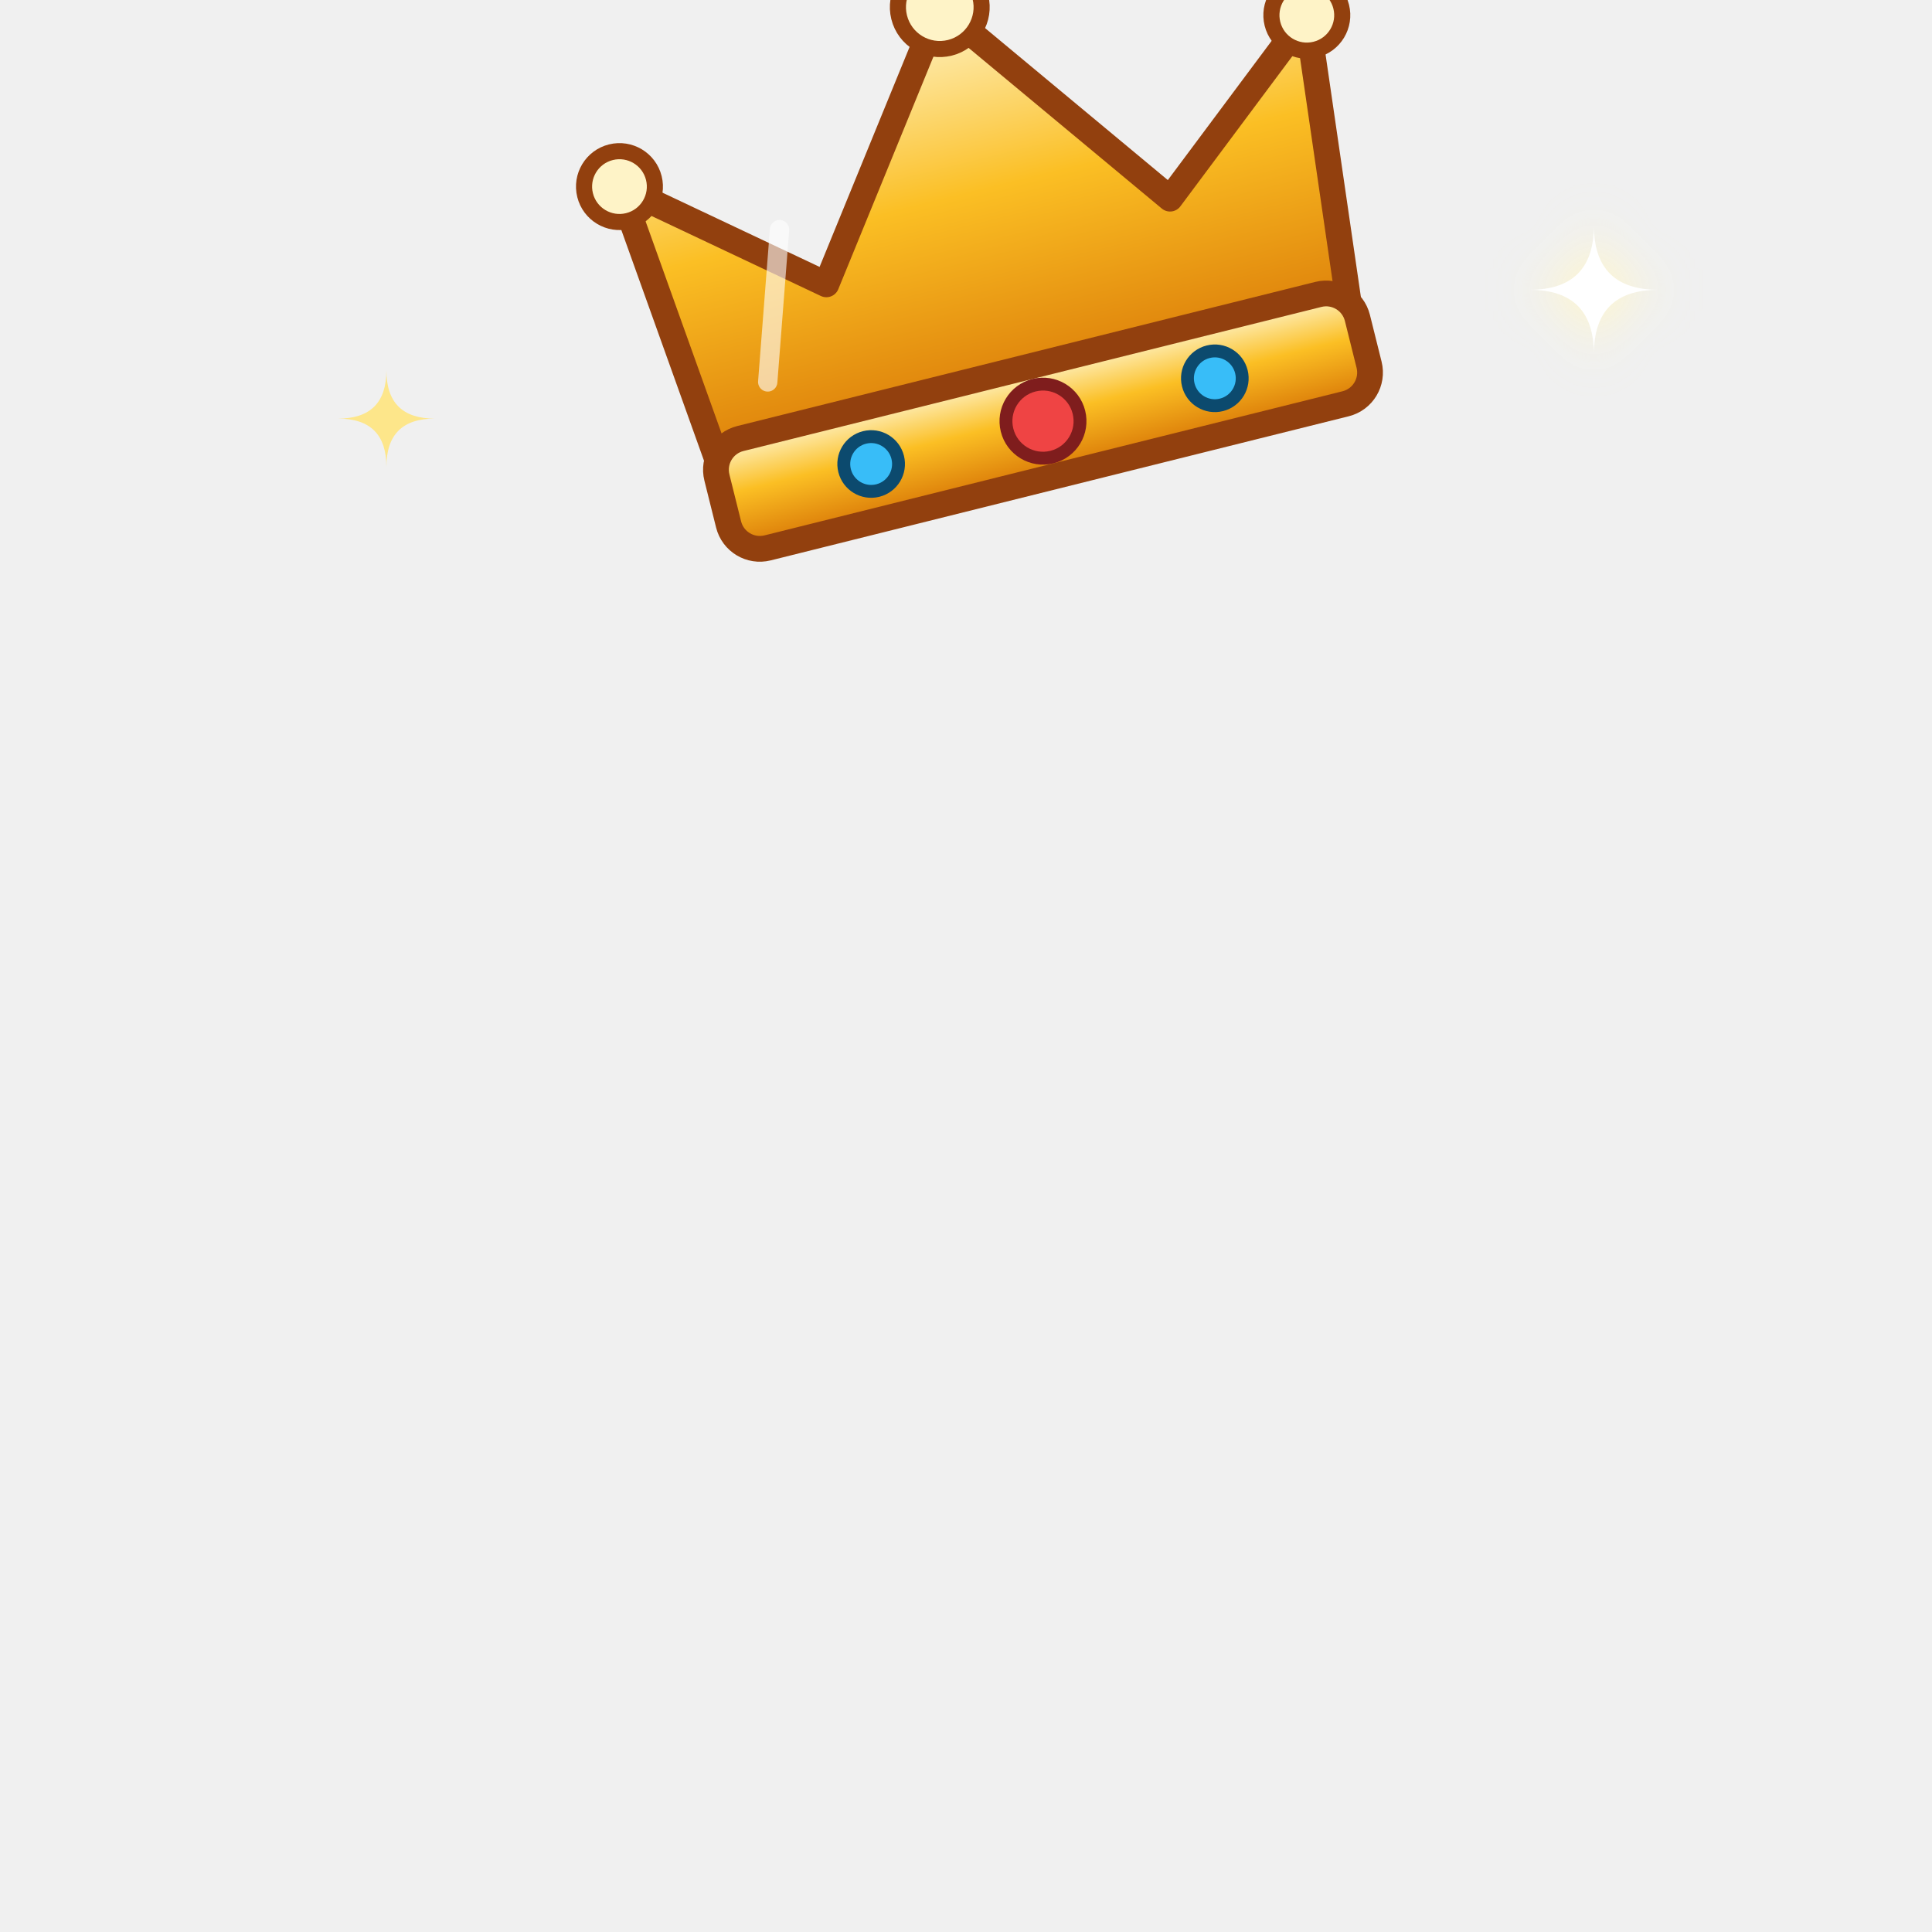
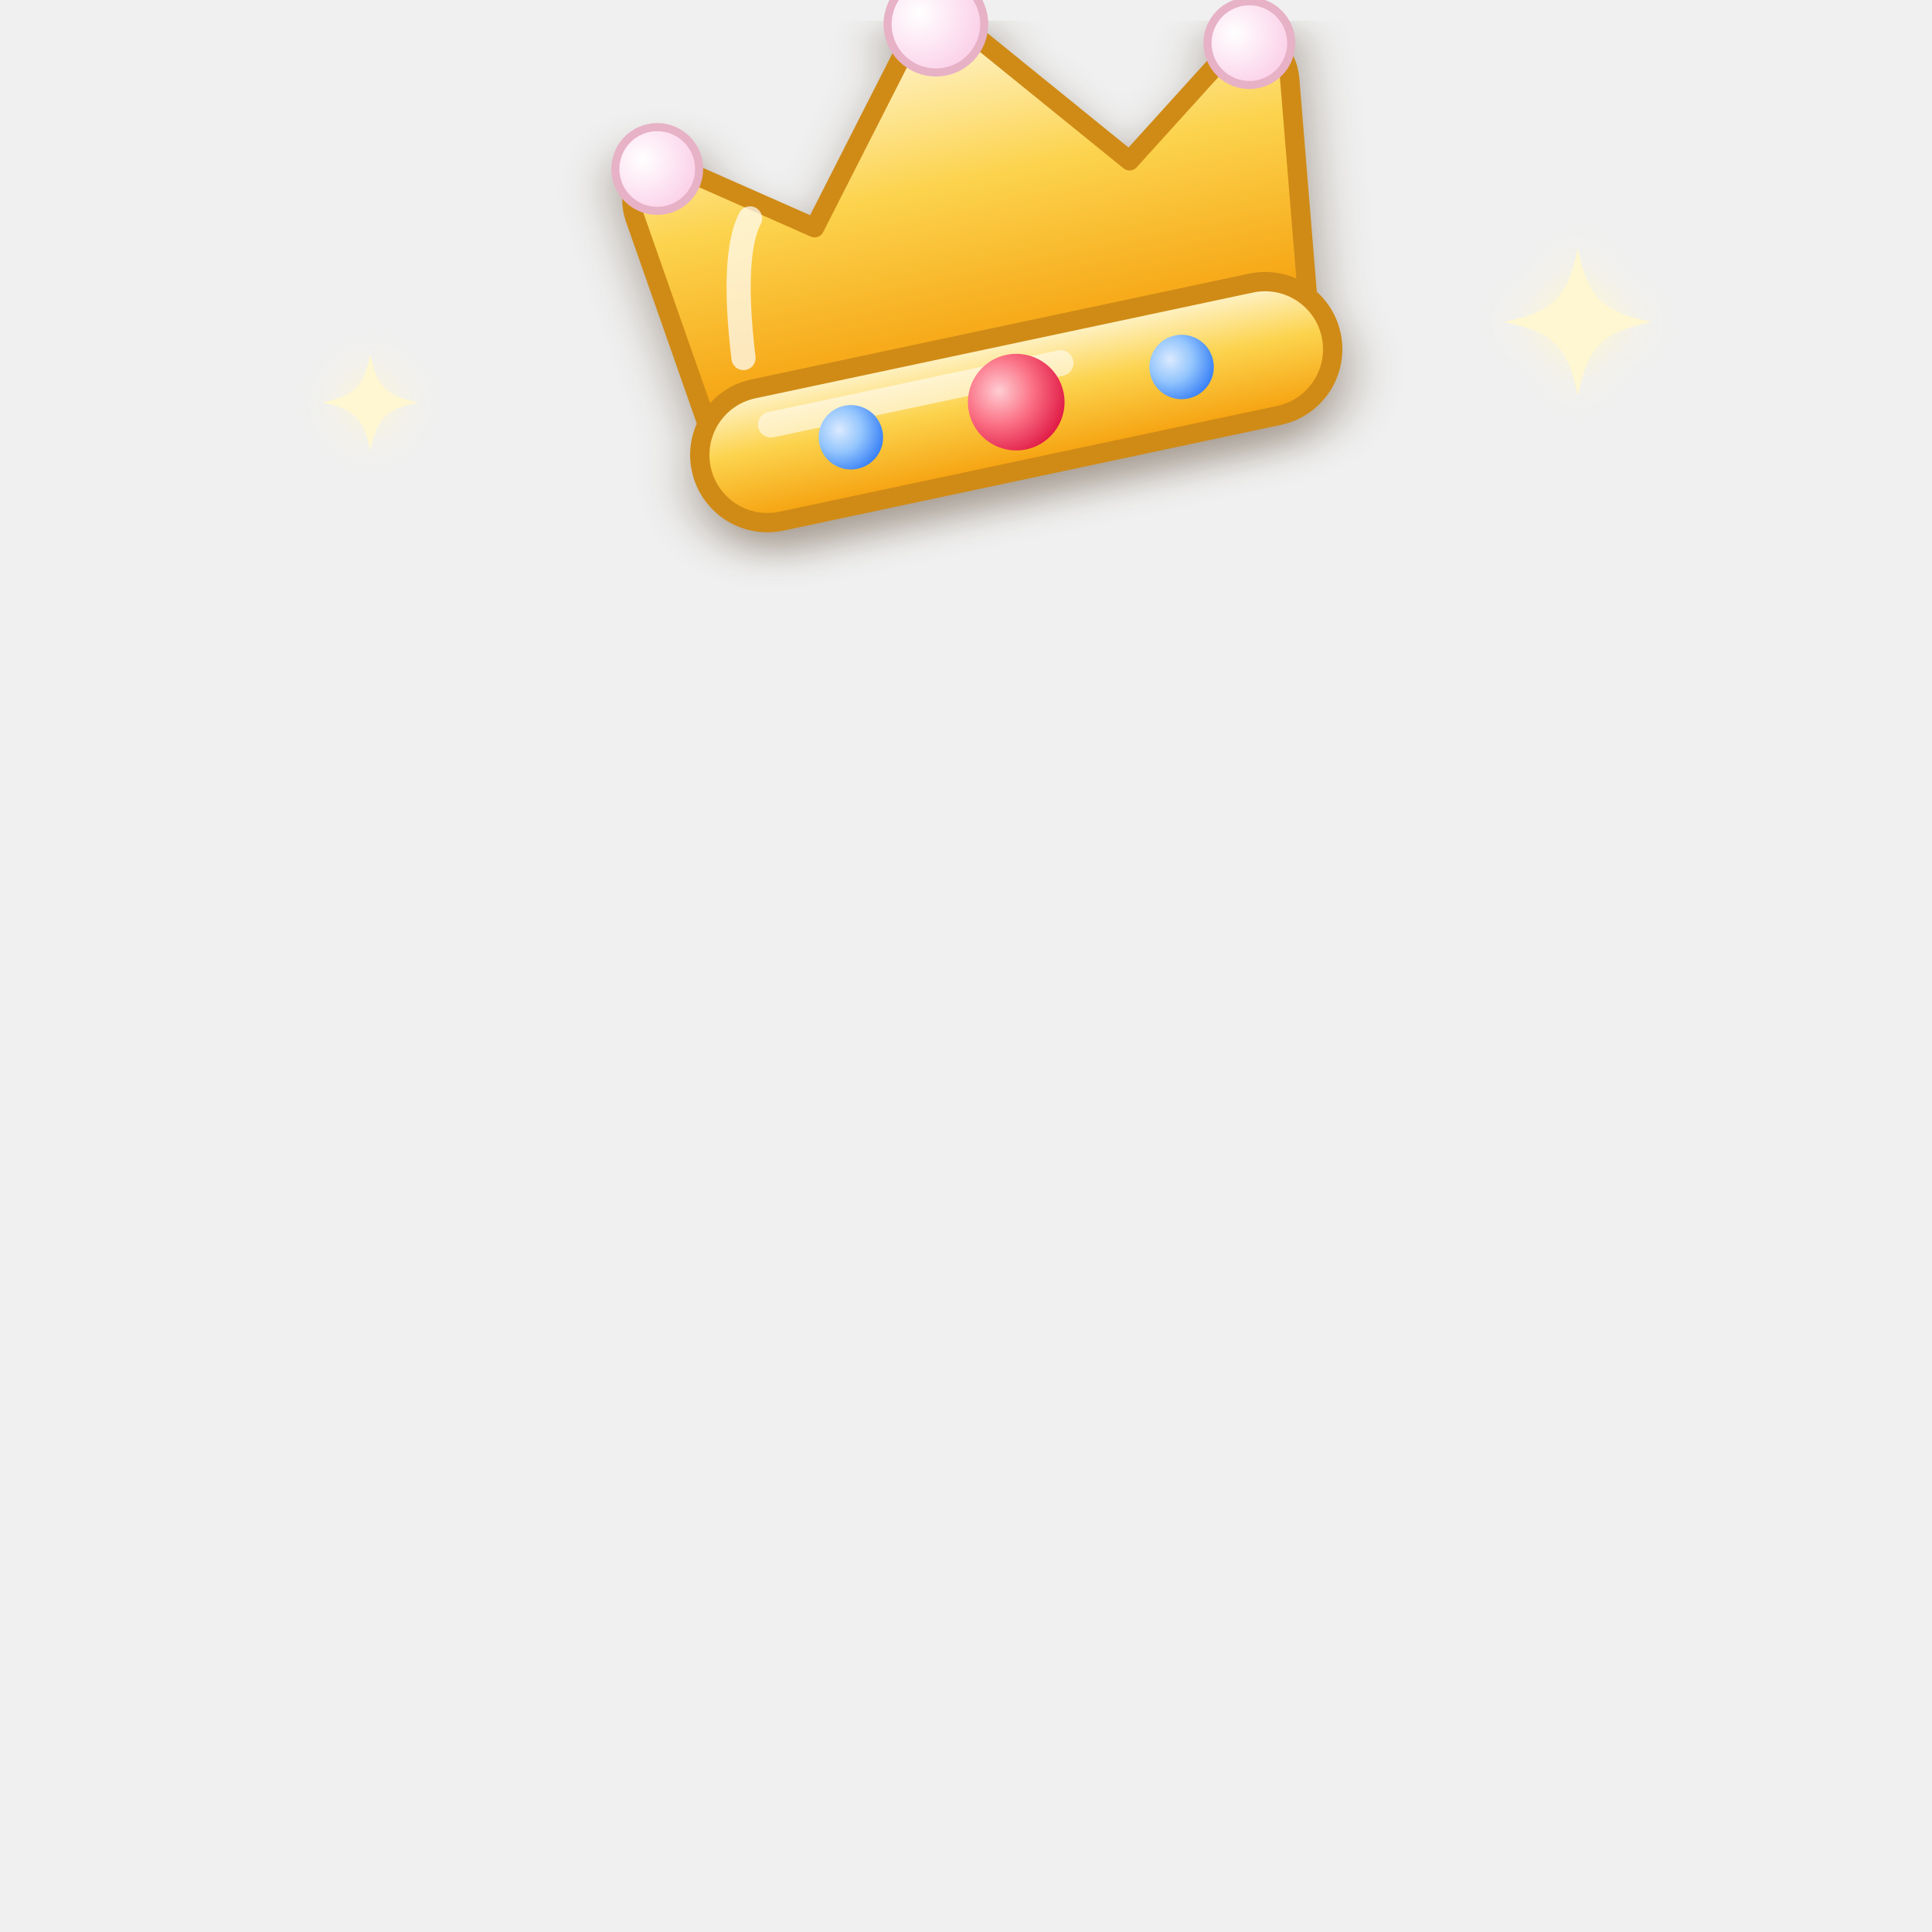
<svg xmlns="http://www.w3.org/2000/svg" viewBox="0 0 120 120" width="120" height="120">
  <defs>
    <linearGradient id="gold" x1="0" y1="0" x2="0" y2="1">
-       <stop offset="0" stop-color="#fef3c7" />
-       <stop offset="0.45" stop-color="#fbbf24" />
-       <stop offset="1" stop-color="#d97706" />
+       <stop offset="0" stop-color="#fff6d5" />
+       <stop offset="0.45" stop-color="#fcd34d" />
+       <stop offset="1" stop-color="#f59e0b" />
    </linearGradient>
-     <filter id="glow" x="-50%" y="-50%" width="200%" height="200%">
-       <feGaussianBlur stdDeviation="1.4" />
+     <radialGradient id="pearl" cx="0.35" cy="0.35" r="0.7">
+       <stop offset="0" stop-color="#ffffff" />
+       <stop offset="1" stop-color="#fbcfe8" />
+     </radialGradient>
+     <radialGradient id="ruby" cx="0.35" cy="0.35" r="0.7">
+       <stop offset="0" stop-color="#fecdd3" />
+       <stop offset="0.5" stop-color="#fb7185" />
+       <stop offset="1" stop-color="#e11d48" />
+     </radialGradient>
+     <radialGradient id="sapph" cx="0.35" cy="0.35" r="0.7">
+       <stop offset="0" stop-color="#dbeafe" />
+       <stop offset="0.5" stop-color="#93c5fd" />
+       <stop offset="1" stop-color="#3b82f6" />
+     </radialGradient>
+     <filter id="sh" x="-25%" y="-25%" width="150%" height="150%" color-interpolation-filters="sRGB">
+       <feGaussianBlur in="SourceAlpha" stdDeviation="1.4" />
+       <feOffset dy="1.3" result="b" />
+       <feFlood flood-color="#3b2106" flood-opacity="0.4" />
+       <feComposite in2="b" operator="in" />
+       <feMerge>
+         <feMergeNode />
+         <feMergeNode in="SourceGraphic" />
+       </feMerge>
+     </filter>
+     <filter id="gl" x="-40%" y="-40%" width="180%" height="180%" color-interpolation-filters="sRGB">
+       <feGaussianBlur in="SourceGraphic" stdDeviation="1.3" result="b" />
+       <feMerge>
+         <feMergeNode in="b" />
+         <feMergeNode in="SourceGraphic" />
+       </feMerge>
    </filter>
  </defs>
-   <g transform="translate(62,15) rotate(-14) translate(-22,-15)">
-     <path d="M2,26 L0,6 L11,15 L22,0 L33,15 L44,6 L42,26Z" fill="url(#gold)" stroke="#92400e" stroke-width="1.6" stroke-linejoin="round" />
-     <rect x="1.5" y="23" width="41" height="7" rx="2" fill="url(#gold)" stroke="#92400e" stroke-width="1.6" />
-     <circle cx="22" cy="26.5" r="2.3" fill="#ef4444" stroke="#7f1d1d" stroke-width="0.8" />
-     <circle cx="11" cy="26.5" r="1.7" fill="#38bdf8" stroke="#0c4a6e" stroke-width="0.8" />
-     <circle cx="33" cy="26.5" r="1.7" fill="#38bdf8" stroke="#0c4a6e" stroke-width="0.8" />
-     <circle cx="0" cy="6" r="2.2" fill="#fef3c7" stroke="#92400e" stroke-width="1" />
-     <circle cx="22" cy="0" r="2.6" fill="#fef3c7" stroke="#92400e" stroke-width="1" />
-     <circle cx="44" cy="6" r="2.2" fill="#fef3c7" stroke="#92400e" stroke-width="1" />
-     <path d="M6,20 L9,11" stroke="#ffffff" stroke-width="1.2" stroke-linecap="round" opacity="0.6" />
+   <g filter="url(#sh)" transform="translate(61,15) rotate(-12) translate(-23,-16)">
+     <path d="M4,24 L2.2,10 C2,7.6 4,6.6 5.8,7.8 L13,13 L20.6,3.6 C22,1.8 24,1.8 25.4,3.6 L33,13 L40.2,7.8 C42,6.6 44,7.6 43.8,10 L42,24Z" fill="url(#gold)" stroke="#d08b16" stroke-width="1.2" stroke-linejoin="round" />
+     <rect x="3" y="22" width="40" height="8.4" rx="4.2" fill="url(#gold)" stroke="#d08b16" stroke-width="1.2" />
+     <path d="M7,20 C7.4,15.5 8.2,12.8 9.2,11.6" fill="none" stroke="#ffffff" stroke-width="1.5" stroke-linecap="round" opacity="0.7" />
+     <rect x="7" y="23.6" width="20" height="1.6" rx="0.8" fill="#ffffff" opacity="0.55" />
+     <circle cx="23" cy="26.2" r="3" fill="url(#ruby)" />
+     <circle cx="12.5" cy="26.2" r="2" fill="url(#sapph)" />
+     <circle cx="33.5" cy="26.2" r="2" fill="url(#sapph)" />
+     <circle cx="4.2" cy="7.4" r="2.6" fill="url(#pearl)" stroke="#e7b1c6" stroke-width="0.5" />
+     <circle cx="23" cy="2.2" r="3" fill="url(#pearl)" stroke="#e7b1c6" stroke-width="0.5" />
+     <circle cx="41.8" cy="7.4" r="2.6" fill="url(#pearl)" stroke="#e7b1c6" stroke-width="0.5" />
  </g>
-   <path d="M99,13 Q99,18 104,18 Q99,18 99,23 Q99,18 94,18 Q99,18 99,13Z" fill="#fff7cc" filter="url(#glow)" />
-   <path d="M99,14 Q99,18 103,18 Q99,18 99,22 Q99,18 95,18 Q99,18 99,14Z" fill="#ffffff" />
-   <path d="M24,23 Q24,26 27,26 Q24,26 24,29 Q24,26 21,26 Q24,26 24,23Z" fill="#fde68a" />
+   <g filter="url(#gl)">
+     <path d="M98,15.4 C98.64,18.53 99.47,19.36 102.6,20 C99.47,20.64 98.64,21.47 98,24.6 C97.36,21.47 96.53,20.64 93.4,20 C96.53,19.36 97.36,18.53 98,15.4Z" fill="#fff7d1" />
+     <path d="M23,22 C23.42,24.04 23.96,24.58 26,25 C23.96,25.42 23.42,25.96 23,28 C22.58,25.96 22.04,25.42 20,25 C22.04,24.58 22.58,24.04 23,22Z" fill="#fff7d1" />
+   </g>
</svg>
